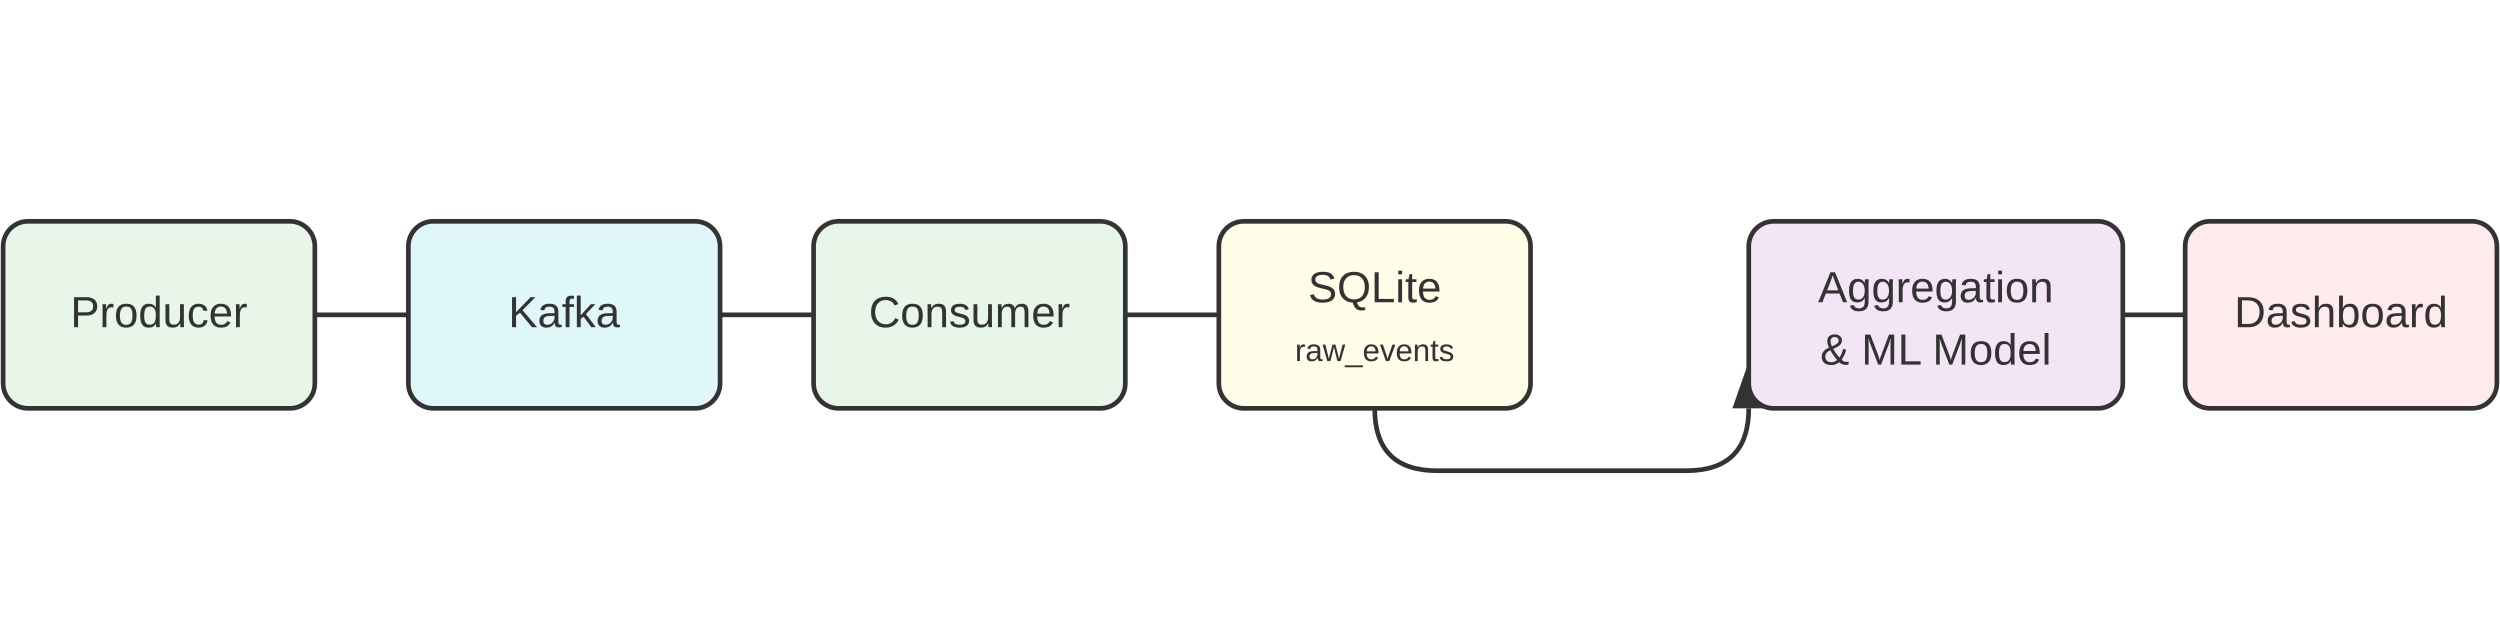
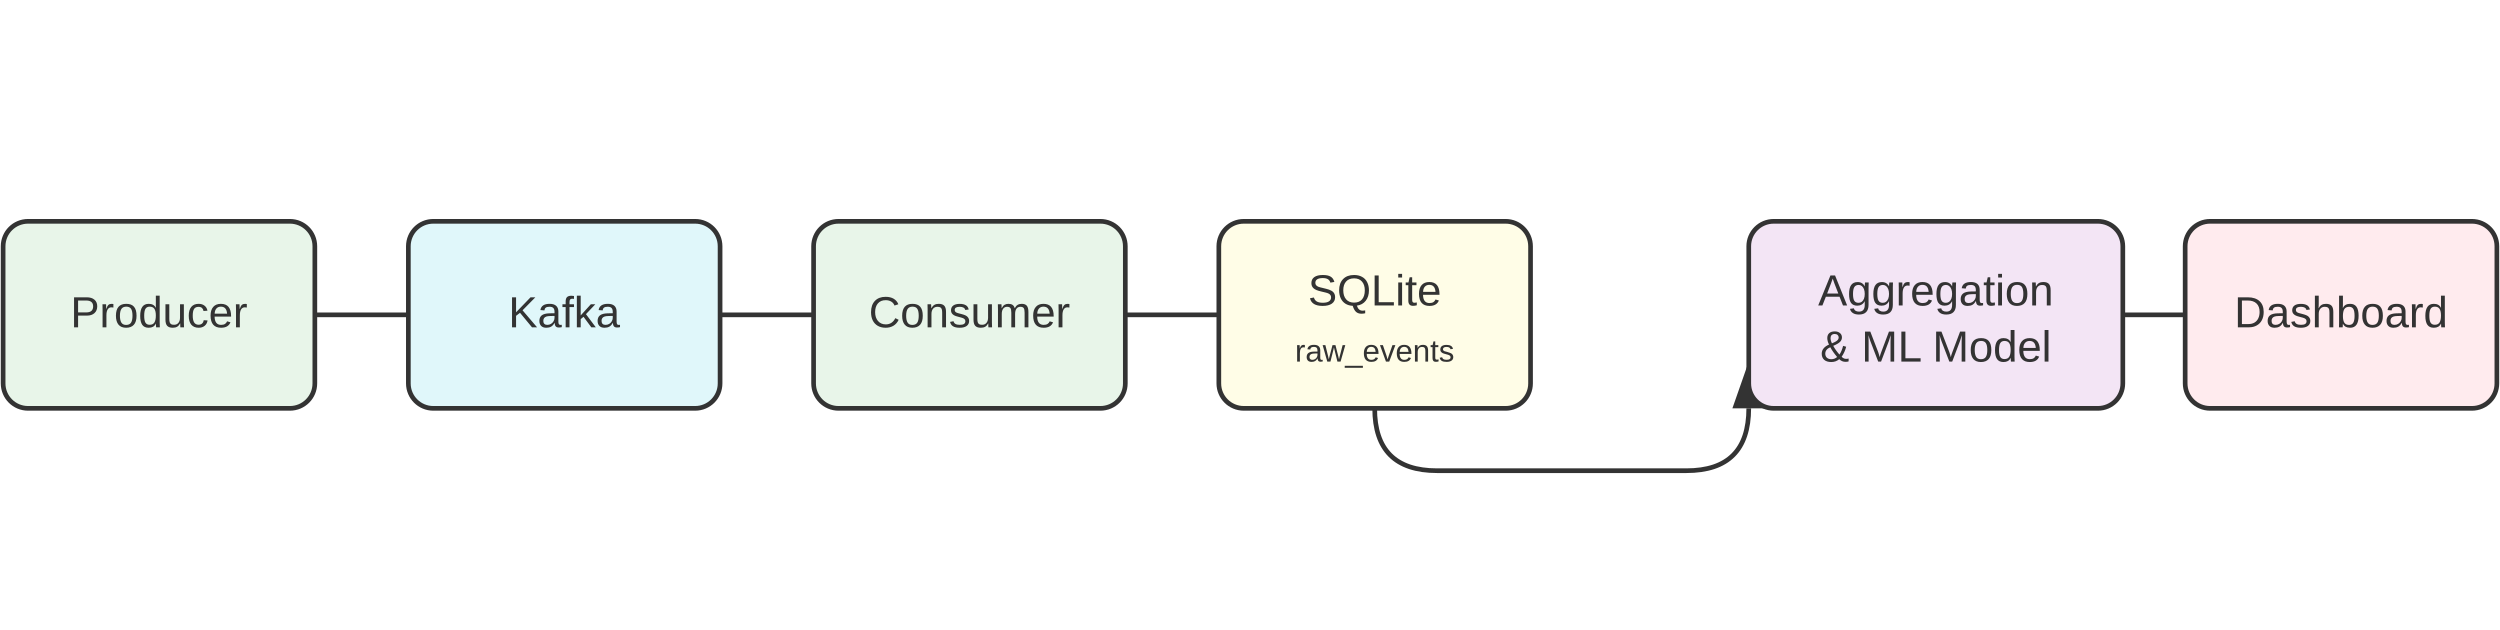
- <svg xmlns="http://www.w3.org/2000/svg" width="802" height="202" font-family="Arial, sans-serif">
+ <svg xmlns="http://www.w3.org/2000/svg" width="802" height="202">
  <defs>
    <marker id="arrowhead" markerWidth="10" markerHeight="7" refX="0" refY="3.5" orient="auto">
      <polygon points="0 0, 10 3.5, 0 7" fill="#333" />
    </marker>
  </defs>
  <g>
    <rect x="1" y="71" width="100" height="60" fill="#e8f5e9" stroke="#333" stroke-width="1.5" rx="8" />
-     <text x="51" y="101" font-size="14px" text-anchor="middle" dominant-baseline="middle" fill="#333">Producer</text>
+     <text x="51" y="105" font-family="Arial, sans-serif" font-size="14px" text-anchor="middle" fill="#333">Producer</text>
  </g>
  <line x1="101" y1="101" x2="131" y2="101" stroke="#333" stroke-width="1.5" marker-end="url(#arrowhead)" />
  <g>
    <rect x="131" y="71" width="100" height="60" fill="#e0f7fa" stroke="#333" stroke-width="1.5" rx="8" />
-     <text x="181" y="101" font-size="14px" text-anchor="middle" dominant-baseline="middle" fill="#333">Kafka</text>
+     <text x="181" y="105" font-family="Arial, sans-serif" font-size="14px" text-anchor="middle" fill="#333">Kafka</text>
  </g>
  <line x1="231" y1="101" x2="261" y2="101" stroke="#333" stroke-width="1.5" marker-end="url(#arrowhead)" />
  <g>
    <rect x="261" y="71" width="100" height="60" fill="#e8f5e9" stroke="#333" stroke-width="1.5" rx="8" />
-     <text x="311" y="101" font-size="14px" text-anchor="middle" dominant-baseline="middle" fill="#333">Consumer</text>
+     <text x="311" y="105" font-family="Arial, sans-serif" font-size="14px" text-anchor="middle" fill="#333">Consumer</text>
  </g>
  <line x1="361" y1="101" x2="391" y2="101" stroke="#333" stroke-width="1.5" marker-end="url(#arrowhead)" />
  <g>
    <rect x="391" y="71" width="100" height="60" fill="#fffde7" stroke="#333" stroke-width="1.5" rx="8" />
-     <text x="441" y="93" font-size="14px" text-anchor="middle" dominant-baseline="middle" fill="#333">SQLite</text>
-     <text x="441" y="113" font-size="10px" text-anchor="middle" dominant-baseline="middle" fill="#333">raw_events</text>
+     <text x="441" y="98" font-family="Arial, sans-serif" font-size="14px" text-anchor="middle" fill="#333">SQLite</text>
+     <text x="441" y="116" font-family="Arial, sans-serif" font-size="10px" text-anchor="middle" fill="#333">raw_events</text>
  </g>
  <path d="M 441 131 Q 441 151 461 151 L 541 151 Q 561 151 561 131" stroke="#333" stroke-width="1.5" fill="none" marker-end="url(#arrowhead)" />
  <g>
    <rect x="561" y="71" width="120" height="60" fill="#f3e5f5" stroke="#333" stroke-width="1.5" rx="8" />
-     <text x="621" y="93" font-size="14px" text-anchor="middle" dominant-baseline="middle" fill="#333">Aggregation</text>
-     <text x="621" y="113" font-size="14px" text-anchor="middle" dominant-baseline="middle" fill="#333">&amp; ML Model</text>
+     <text x="621" y="98" font-family="Arial, sans-serif" font-size="14px" text-anchor="middle" fill="#333">Aggregation</text>
+     <text x="621" y="116" font-family="Arial, sans-serif" font-size="14px" text-anchor="middle" fill="#333">&amp; ML Model</text>
  </g>
  <line x1="681" y1="101" x2="701" y2="101" stroke="#333" stroke-width="1.5" marker-end="url(#arrowhead)" />
  <g>
    <rect x="701" y="71" width="100" height="60" fill="#ffebee" stroke="#333" stroke-width="1.5" rx="8" />
-     <text x="751" y="101" font-size="14px" text-anchor="middle" dominant-baseline="middle" fill="#333">Dashboard</text>
+     <text x="751" y="105" font-family="Arial, sans-serif" font-size="14px" text-anchor="middle" fill="#333">Dashboard</text>
  </g>
</svg>
